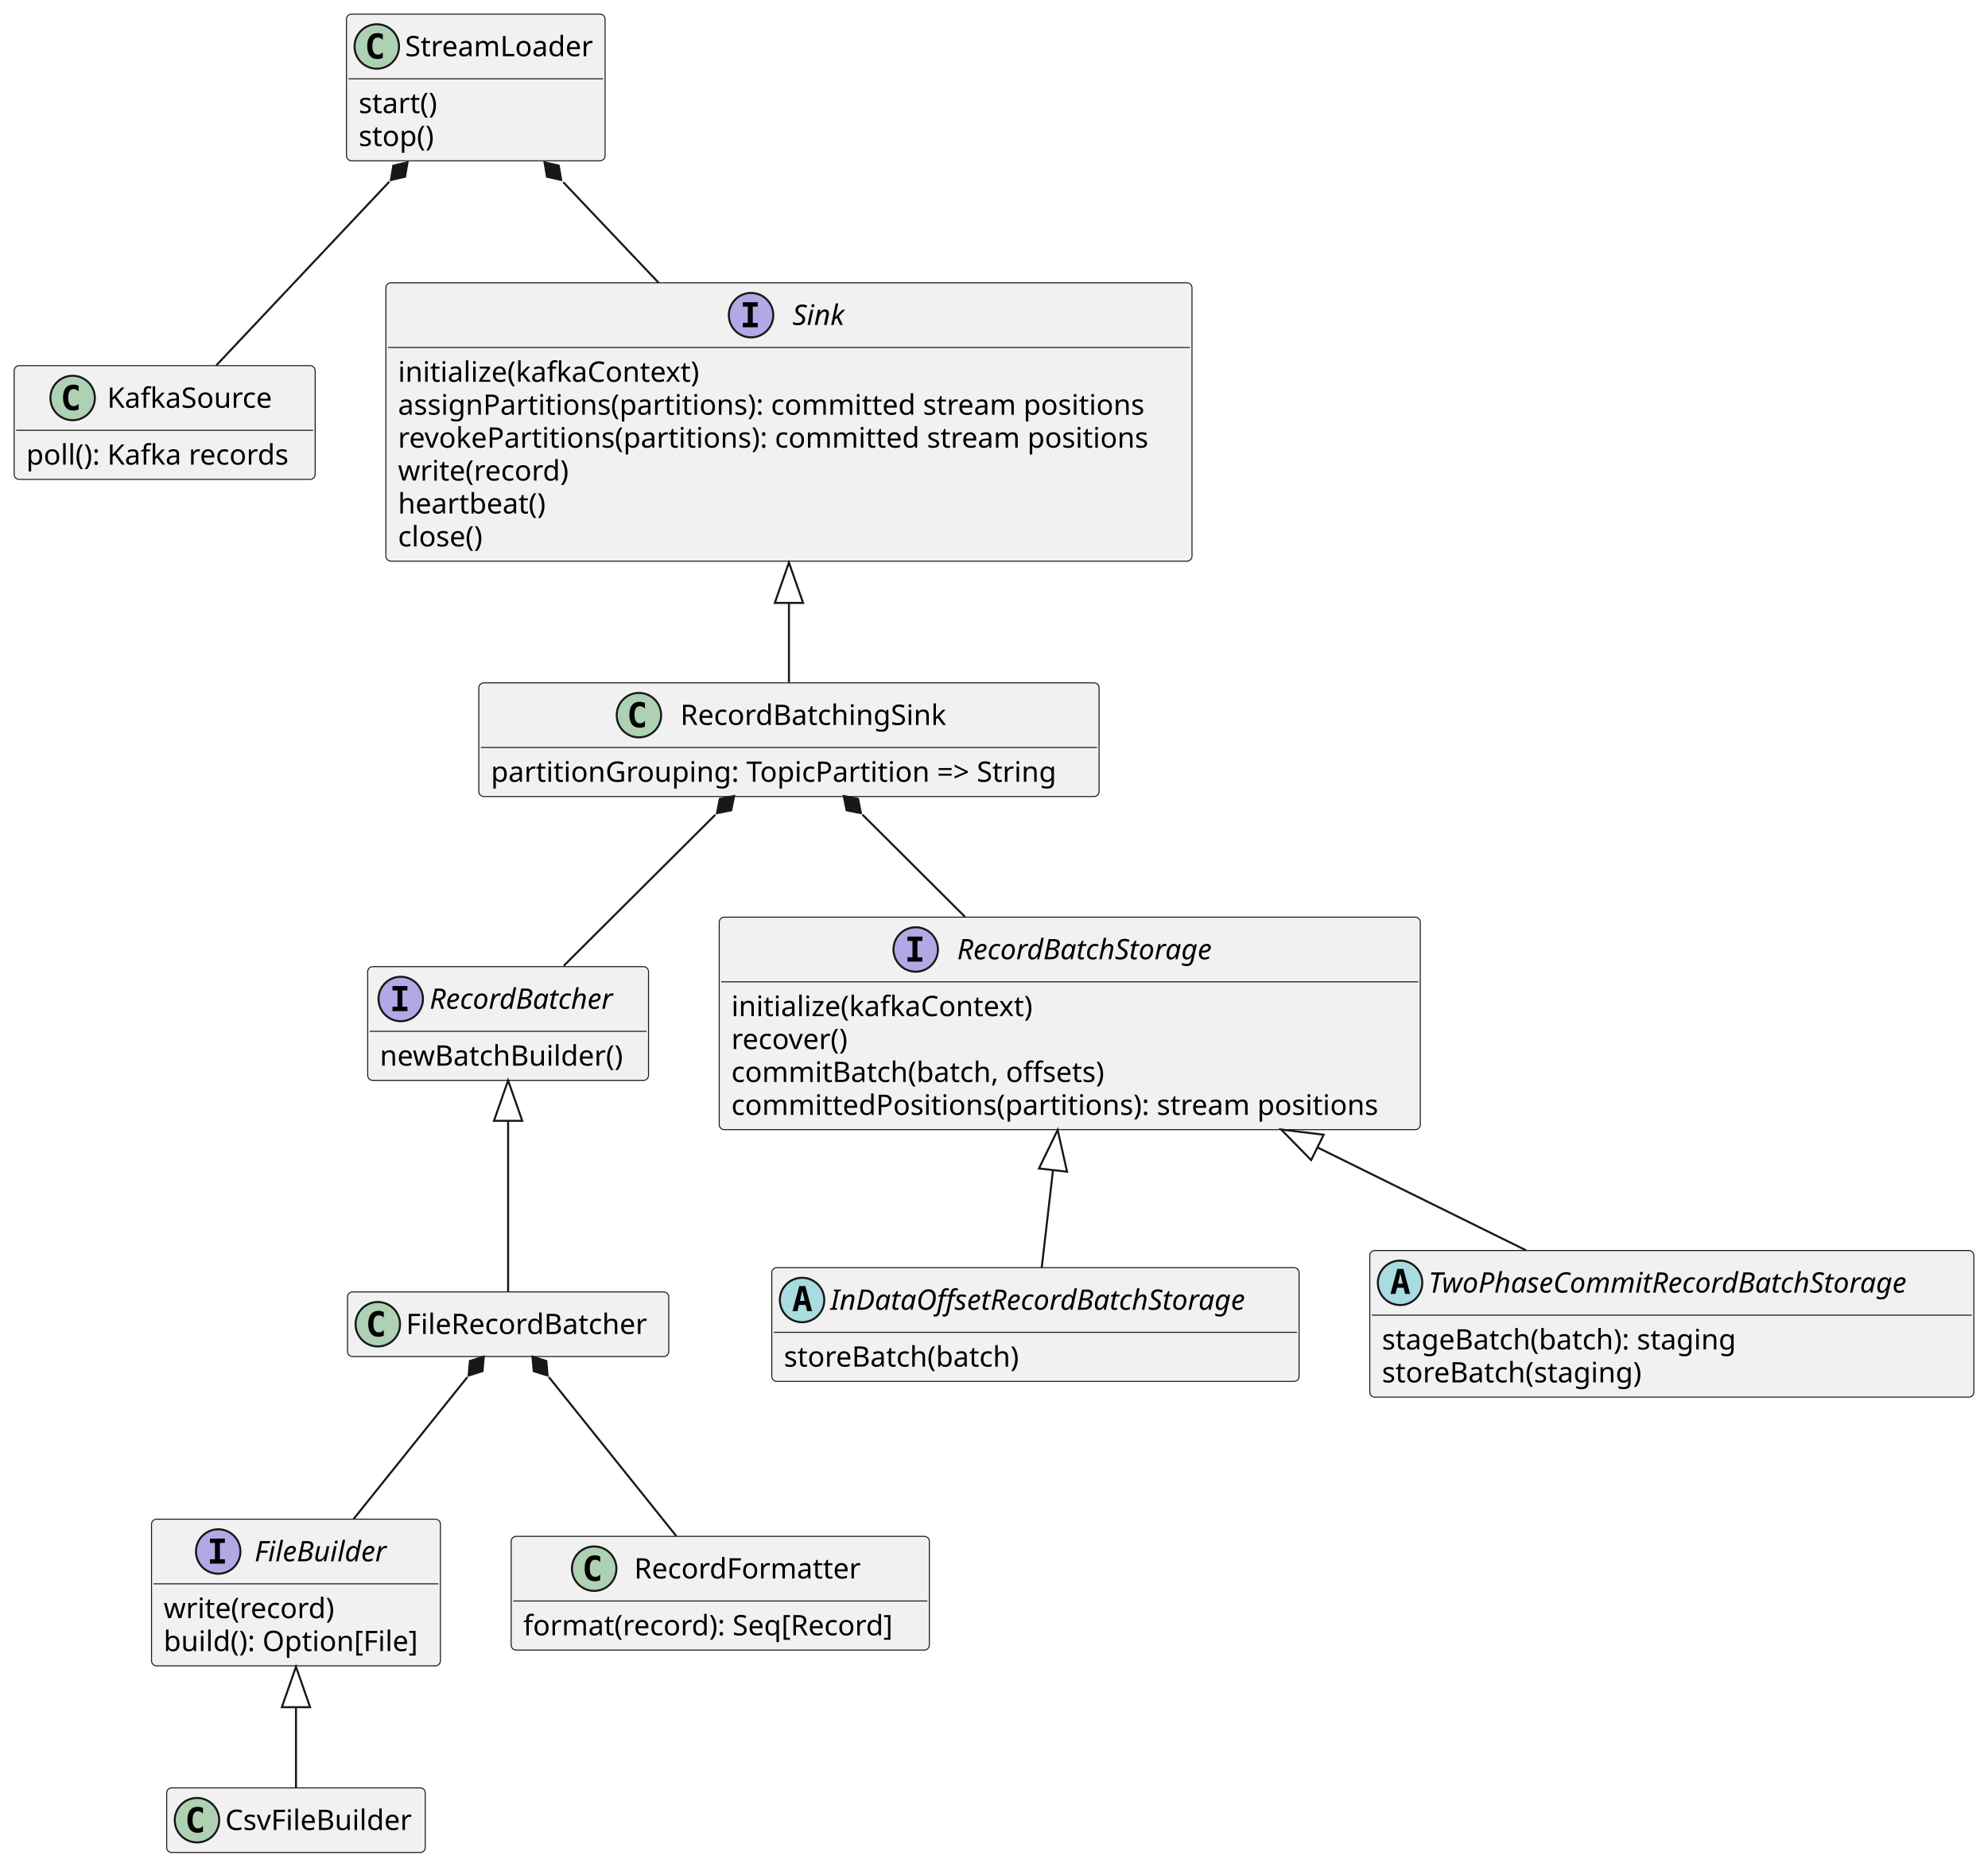
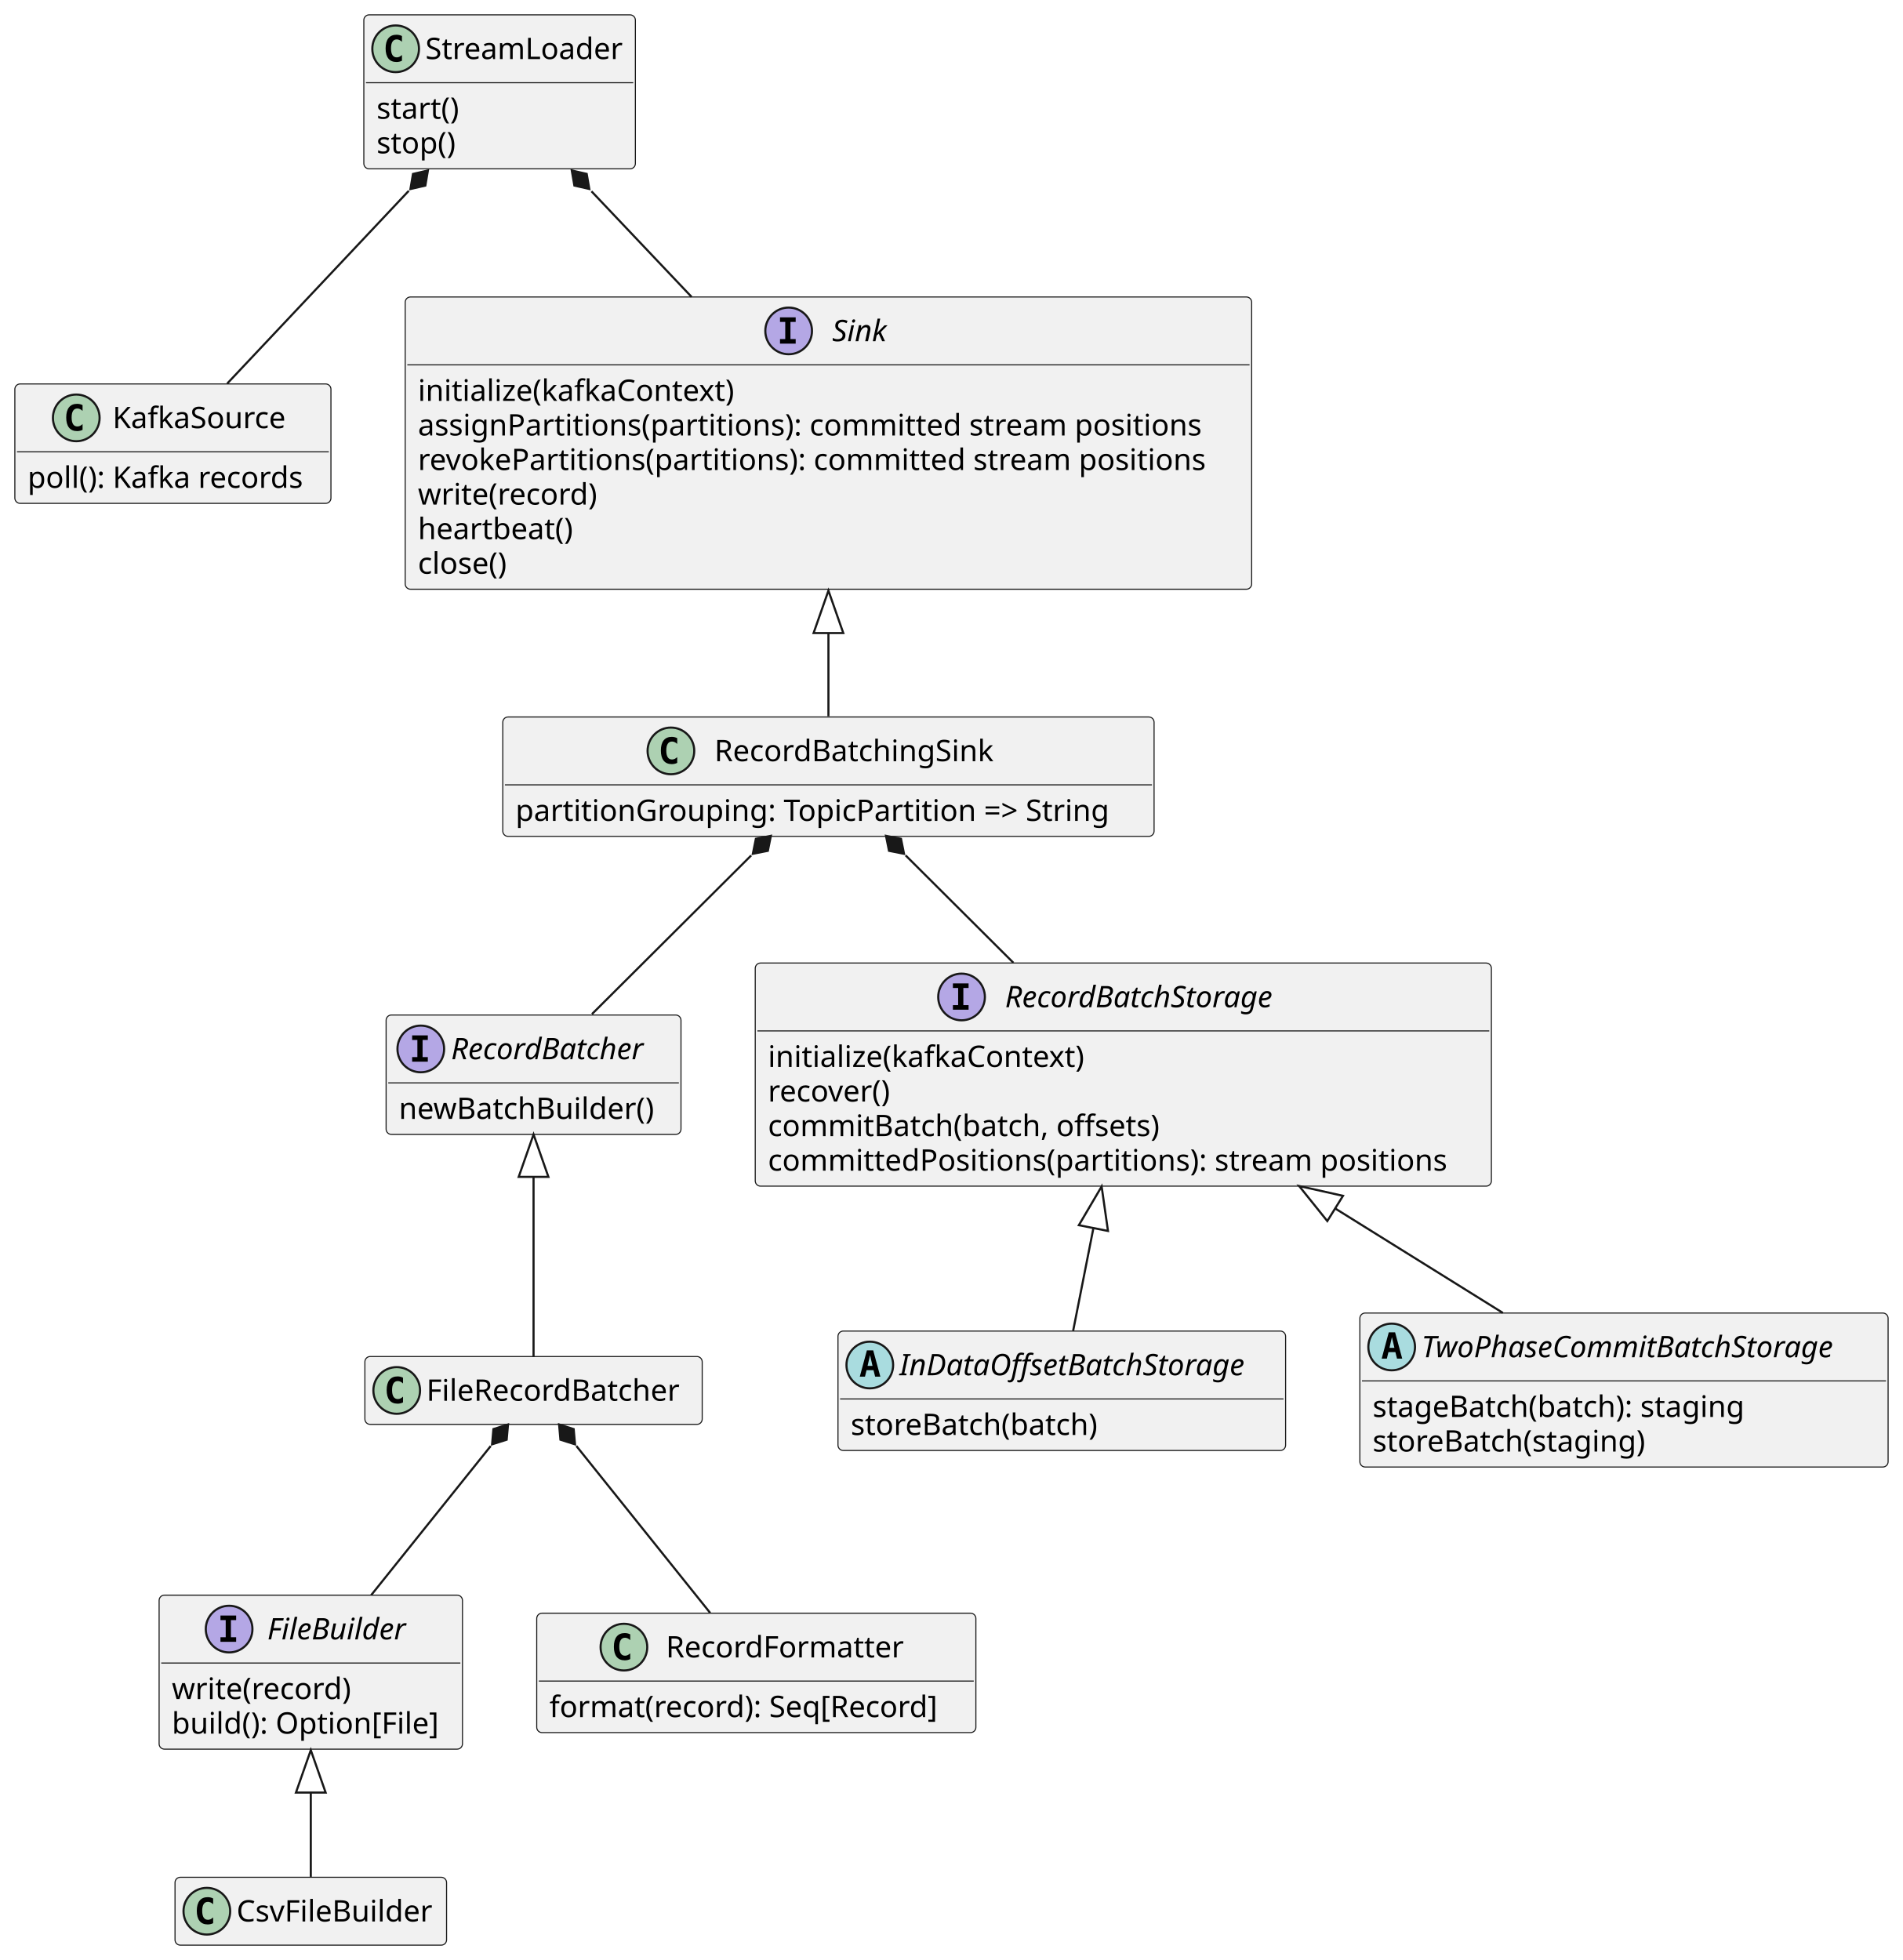
- <svg xmlns="http://www.w3.org/2000/svg" xmlns:xlink="http://www.w3.org/1999/xlink" contentStyleType="text/css" height="924px" preserveAspectRatio="none" style="width:984px;height:924px;" version="1.1" viewBox="0 0 984 924" width="984px" zoomAndPan="magnify">
+ <svg xmlns="http://www.w3.org/2000/svg" xmlns:xlink="http://www.w3.org/1999/xlink" contentStyleType="text/css" height="924px" preserveAspectRatio="none" style="width:897px;height:924px;" version="1.1" viewBox="0 0 897 924" width="897px" zoomAndPan="magnify">
  <defs />
  <g>
    <a href="../com/adform/streamloader/StreamLoader.html" target="_top" title="StreamLoader" xlink:actuate="onRequest" xlink:href="../com/adform/streamloader/StreamLoader.html" xlink:show="new" xlink:title="StreamLoader" xlink:type="simple">
      <g id="elem_StreamLoader">
        <rect codeLine="5" fill="#F1F1F1" height="72.594" id="StreamLoader" rx="2.5" ry="2.5" style="stroke:#181818;stroke-width:0.5;" width="128" x="171.5" y="7" />
        <ellipse cx="186.5" cy="23" fill="#ADD1B2" rx="11" ry="11" style="stroke:#181818;stroke-width:1.0;" />
        <path d="M189.469,28.641 Q188.891,28.938 188.25,29.078 Q187.609,29.234 186.906,29.234 Q184.406,29.234 183.078,27.594 Q181.766,25.938 181.766,22.812 Q181.766,19.688 183.078,18.031 Q184.406,16.375 186.906,16.375 Q187.609,16.375 188.25,16.531 Q188.906,16.688 189.469,16.984 L189.469,19.703 Q188.844,19.125 188.25,18.859 Q187.656,18.578 187.031,18.578 Q185.688,18.578 185,19.656 Q184.312,20.719 184.312,22.812 Q184.312,24.906 185,25.984 Q185.688,27.047 187.031,27.047 Q187.656,27.047 188.25,26.781 Q188.844,26.5 189.469,25.922 L189.469,28.641 Z " fill="#000000" />
        <text fill="#000000" font-family="sans-serif" font-size="14" lengthAdjust="spacing" textLength="96" x="200.5" y="27.847">StreamLoader</text>
        <line style="stroke:#181818;stroke-width:0.5;" x1="172.5" x2="298.5" y1="39" y2="39" />
        <text fill="#000000" font-family="sans-serif" font-size="14" lengthAdjust="spacing" textLength="41" x="177.5" y="55.995">start()</text>
        <text fill="#000000" font-family="sans-serif" font-size="14" lengthAdjust="spacing" textLength="41" x="177.5" y="72.292">stop()</text>
      </g>
    </a>
    <a href="../com/adform/streamloader/source/KafkaSource.html" target="_top" title="KafkaSource" xlink:actuate="onRequest" xlink:href="../com/adform/streamloader/source/KafkaSource.html" xlink:show="new" xlink:title="KafkaSource" xlink:type="simple">
      <g id="elem_KafkaSource">
        <rect codeLine="10" fill="#F1F1F1" height="56.297" id="KafkaSource" rx="2.5" ry="2.5" style="stroke:#181818;stroke-width:0.5;" width="149" x="7" y="181" />
        <ellipse cx="35.95" cy="197" fill="#ADD1B2" rx="11" ry="11" style="stroke:#181818;stroke-width:1.0;" />
        <path d="M38.919,202.641 Q38.341,202.938 37.7,203.078 Q37.059,203.234 36.356,203.234 Q33.856,203.234 32.528,201.594 Q31.216,199.938 31.216,196.812 Q31.216,193.688 32.528,192.031 Q33.856,190.375 36.356,190.375 Q37.059,190.375 37.7,190.531 Q38.356,190.688 38.919,190.984 L38.919,193.703 Q38.294,193.125 37.7,192.859 Q37.106,192.578 36.481,192.578 Q35.138,192.578 34.45,193.656 Q33.763,194.719 33.763,196.812 Q33.763,198.906 34.45,199.984 Q35.138,201.047 36.481,201.047 Q37.106,201.047 37.7,200.781 Q38.294,200.5 38.919,199.922 L38.919,202.641 Z " fill="#000000" />
        <text fill="#000000" font-family="sans-serif" font-size="14" lengthAdjust="spacing" textLength="86" x="53.05" y="201.847">KafkaSource</text>
        <line style="stroke:#181818;stroke-width:0.5;" x1="8" x2="155" y1="213" y2="213" />
        <text fill="#000000" font-family="sans-serif" font-size="14" lengthAdjust="spacing" textLength="137" x="13" y="229.995">poll(): Kafka records</text>
      </g>
    </a>
    <a href="../com/adform/streamloader/sink/Sink.html" target="_top" title="Sink" xlink:actuate="onRequest" xlink:href="../com/adform/streamloader/sink/Sink.html" xlink:show="new" xlink:title="Sink" xlink:type="simple">
      <g id="elem_Sink">
        <rect codeLine="17" fill="#F1F1F1" height="137.781" id="Sink" rx="2.5" ry="2.5" style="stroke:#181818;stroke-width:0.5;" width="399" x="191" y="140" />
        <ellipse cx="371.75" cy="156" fill="#B4A7E5" rx="11" ry="11" style="stroke:#181818;stroke-width:1.0;" />
        <path d="M367.672,151.766 L367.672,149.609 L375.062,149.609 L375.062,151.766 L372.594,151.766 L372.594,159.844 L375.062,159.844 L375.062,162 L367.672,162 L367.672,159.844 L370.141,159.844 L370.141,151.766 L367.672,151.766 Z " fill="#000000" />
        <text fill="#000000" font-family="sans-serif" font-size="14" font-style="italic" lengthAdjust="spacing" textLength="29" x="392.25" y="160.847">Sink</text>
        <line style="stroke:#181818;stroke-width:0.5;" x1="192" x2="589" y1="172" y2="172" />
        <text fill="#000000" font-family="sans-serif" font-size="14" lengthAdjust="spacing" textLength="154" x="197" y="188.995">initialize(kafkaContext)</text>
        <text fill="#000000" font-family="sans-serif" font-size="14" lengthAdjust="spacing" textLength="385" x="197" y="205.292">assignPartitions(partitions): committed stream positions</text>
        <text fill="#000000" font-family="sans-serif" font-size="14" lengthAdjust="spacing" textLength="387" x="197" y="221.589">revokePartitions(partitions): committed stream positions</text>
        <text fill="#000000" font-family="sans-serif" font-size="14" lengthAdjust="spacing" textLength="88" x="197" y="237.886">write(record)</text>
        <text fill="#000000" font-family="sans-serif" font-size="14" lengthAdjust="spacing" textLength="77" x="197" y="254.183">heartbeat()</text>
        <text fill="#000000" font-family="sans-serif" font-size="14" lengthAdjust="spacing" textLength="47" x="197" y="270.479">close()</text>
      </g>
    </a>
    <a href="../com/adform/streamloader/sink/batch/RecordBatchingSink.html" target="_top" title="RecordBatchingSink" xlink:actuate="onRequest" xlink:href="../com/adform/streamloader/sink/batch/RecordBatchingSink.html" xlink:show="new" xlink:title="RecordBatchingSink" xlink:type="simple">
      <g id="elem_RecordBatchingSink">
        <rect codeLine="28" fill="#F1F1F1" height="56.297" id="RecordBatchingSink" rx="2.5" ry="2.5" style="stroke:#181818;stroke-width:0.5;" width="307" x="237" y="338" />
        <ellipse cx="316.25" cy="354" fill="#ADD1B2" rx="11" ry="11" style="stroke:#181818;stroke-width:1.0;" />
        <path d="M319.219,359.641 Q318.641,359.938 318,360.078 Q317.359,360.234 316.656,360.234 Q314.156,360.234 312.828,358.594 Q311.516,356.938 311.516,353.812 Q311.516,350.688 312.828,349.031 Q314.156,347.375 316.656,347.375 Q317.359,347.375 318,347.531 Q318.656,347.688 319.219,347.984 L319.219,350.703 Q318.594,350.125 318,349.859 Q317.406,349.578 316.781,349.578 Q315.438,349.578 314.75,350.656 Q314.062,351.719 314.062,353.812 Q314.062,355.906 314.75,356.984 Q315.438,358.047 316.781,358.047 Q317.406,358.047 318,357.781 Q318.594,357.5 319.219,356.922 L319.219,359.641 Z " fill="#000000" />
        <text fill="#000000" font-family="sans-serif" font-size="14" lengthAdjust="spacing" textLength="140" x="336.75" y="358.847">RecordBatchingSink</text>
        <line style="stroke:#181818;stroke-width:0.5;" x1="238" x2="543" y1="370" y2="370" />
        <text fill="#000000" font-family="sans-serif" font-size="14" lengthAdjust="spacing" textLength="295" x="243" y="386.995">partitionGrouping: TopicPartition =&gt; String</text>
      </g>
    </a>
    <a href="../com/adform/streamloader/sink/batch/RecordBatcher.html" target="_top" title="RecordBatcher" xlink:actuate="onRequest" xlink:href="../com/adform/streamloader/sink/batch/RecordBatcher.html" xlink:show="new" xlink:title="RecordBatcher" xlink:type="simple">
      <g id="elem_RecordBatcher">
        <rect codeLine="32" fill="#F1F1F1" height="56.297" id="RecordBatcher" rx="2.5" ry="2.5" style="stroke:#181818;stroke-width:0.5;" width="139" x="182" y="478.5" />
        <ellipse cx="198.35" cy="494.5" fill="#B4A7E5" rx="11" ry="11" style="stroke:#181818;stroke-width:1.0;" />
        <path d="M194.272,490.266 L194.272,488.109 L201.662,488.109 L201.662,490.266 L199.194,490.266 L199.194,498.344 L201.662,498.344 L201.662,500.5 L194.272,500.5 L194.272,498.344 L196.741,498.344 L196.741,490.266 L194.272,490.266 Z " fill="#000000" />
        <text fill="#000000" font-family="sans-serif" font-size="14" font-style="italic" lengthAdjust="spacing" textLength="104" x="212.65" y="499.347">RecordBatcher</text>
        <line style="stroke:#181818;stroke-width:0.5;" x1="183" x2="320" y1="510.5" y2="510.5" />
        <text fill="#000000" font-family="sans-serif" font-size="14" lengthAdjust="spacing" textLength="127" x="188" y="527.495">newBatchBuilder()</text>
      </g>
    </a>
    <a href="../com/adform/streamloader/sink/batch/storage/RecordBatchStorage.html" target="_top" title="RecordBatchStorage" xlink:actuate="onRequest" xlink:href="../com/adform/streamloader/sink/batch/storage/RecordBatchStorage.html" xlink:show="new" xlink:title="RecordBatchStorage" xlink:type="simple">
      <g id="elem_RecordBatchStorage">
        <rect codeLine="36" fill="#F1F1F1" height="105.188" id="RecordBatchStorage" rx="2.5" ry="2.5" style="stroke:#181818;stroke-width:0.5;" width="347" x="356" y="454" />
        <ellipse cx="453.25" cy="470" fill="#B4A7E5" rx="11" ry="11" style="stroke:#181818;stroke-width:1.0;" />
        <path d="M449.172,465.766 L449.172,463.609 L456.562,463.609 L456.562,465.766 L454.094,465.766 L454.094,473.844 L456.562,473.844 L456.562,476 L449.172,476 L449.172,473.844 L451.641,473.844 L451.641,465.766 L449.172,465.766 Z " fill="#000000" />
        <text fill="#000000" font-family="sans-serif" font-size="14" font-style="italic" lengthAdjust="spacing" textLength="144" x="473.75" y="474.847">RecordBatchStorage</text>
        <line style="stroke:#181818;stroke-width:0.5;" x1="357" x2="702" y1="486" y2="486" />
        <text fill="#000000" font-family="sans-serif" font-size="14" lengthAdjust="spacing" textLength="154" x="362" y="502.995">initialize(kafkaContext)</text>
        <text fill="#000000" font-family="sans-serif" font-size="14" lengthAdjust="spacing" textLength="62" x="362" y="519.292">recover()</text>
        <text fill="#000000" font-family="sans-serif" font-size="14" lengthAdjust="spacing" textLength="195" x="362" y="535.589">commitBatch(batch, offsets)</text>
        <text fill="#000000" font-family="sans-serif" font-size="14" lengthAdjust="spacing" textLength="335" x="362" y="551.886">committedPositions(partitions): stream positions</text>
      </g>
    </a>
-     <a href="../com/adform/streamloader/sink/batch/storage/InDataOffsetRecordBatchStorage.html" target="_top" title="InDataOffsetRecordBatchStorage" xlink:actuate="onRequest" xlink:href="../com/adform/streamloader/sink/batch/storage/InDataOffsetRecordBatchStorage.html" xlink:show="new" xlink:title="InDataOffsetRecordBatchStorage" xlink:type="simple">
-       <g id="elem_InDataOffsetRecordBatchStorage">
-         <rect codeLine="49" fill="#F1F1F1" height="56.297" id="InDataOffsetRecordBatchStorage" rx="2.5" ry="2.5" style="stroke:#181818;stroke-width:0.5;" width="261" x="382" y="627.5" />
-         <ellipse cx="397" cy="643.5" fill="#A9DCDF" rx="11" ry="11" style="stroke:#181818;stroke-width:1.0;" />
-         <path d="M397.109,638.844 L395.953,643.922 L398.281,643.922 L397.109,638.844 Z M395.625,636.609 L398.609,636.609 L401.969,649 L399.516,649 L398.75,645.938 L395.469,645.938 L394.719,649 L392.281,649 L395.625,636.609 Z " fill="#000000" />
-         <text fill="#000000" font-family="sans-serif" font-size="14" font-style="italic" lengthAdjust="spacing" textLength="229" x="411" y="648.347">InDataOffsetRecordBatchStorage</text>
-         <line style="stroke:#181818;stroke-width:0.5;" x1="383" x2="642" y1="659.5" y2="659.5" />
-         <text fill="#000000" font-family="sans-serif" font-size="14" lengthAdjust="spacing" textLength="125" x="388" y="676.495">storeBatch(batch)</text>
+     <a href="../com/adform/streamloader/sink/batch/storage/InDataOffsetBatchStorage.html" target="_top" title="InDataOffsetBatchStorage" xlink:actuate="onRequest" xlink:href="../com/adform/streamloader/sink/batch/storage/InDataOffsetBatchStorage.html" xlink:show="new" xlink:title="InDataOffsetBatchStorage" xlink:type="simple">
+       <g id="elem_InDataOffsetBatchStorage">
+         <rect codeLine="49" fill="#F1F1F1" height="56.297" id="InDataOffsetBatchStorage" rx="2.5" ry="2.5" style="stroke:#181818;stroke-width:0.5;" width="211" x="395" y="627.5" />
+         <ellipse cx="410" cy="643.5" fill="#A9DCDF" rx="11" ry="11" style="stroke:#181818;stroke-width:1.0;" />
+         <path d="M410.109,638.844 L408.953,643.922 L411.281,643.922 L410.109,638.844 Z M408.625,636.609 L411.609,636.609 L414.969,649 L412.516,649 L411.75,645.938 L408.469,645.938 L407.719,649 L405.281,649 L408.625,636.609 Z " fill="#000000" />
+         <text fill="#000000" font-family="sans-serif" font-size="14" font-style="italic" lengthAdjust="spacing" textLength="179" x="424" y="648.347">InDataOffsetBatchStorage</text>
+         <line style="stroke:#181818;stroke-width:0.5;" x1="396" x2="605" y1="659.5" y2="659.5" />
+         <text fill="#000000" font-family="sans-serif" font-size="14" lengthAdjust="spacing" textLength="125" x="401" y="676.495">storeBatch(batch)</text>
      </g>
    </a>
-     <a href="../com/adform/streamloader/sink/batch/storage/TwoPhaseCommitRecordBatchStorage.html" target="_top" title="TwoPhaseCommitRecordBatchStorage" xlink:actuate="onRequest" xlink:href="../com/adform/streamloader/sink/batch/storage/TwoPhaseCommitRecordBatchStorage.html" xlink:show="new" xlink:title="TwoPhaseCommitRecordBatchStorage" xlink:type="simple">
-       <g id="elem_TwoPhaseCommitRecordBatchStorage">
-         <rect codeLine="53" fill="#F1F1F1" height="72.594" id="TwoPhaseCommitRecordBatchStorage" rx="2.5" ry="2.5" style="stroke:#181818;stroke-width:0.5;" width="299" x="678" y="619" />
-         <ellipse cx="693" cy="635" fill="#A9DCDF" rx="11" ry="11" style="stroke:#181818;stroke-width:1.0;" />
-         <path d="M693.109,630.344 L691.953,635.422 L694.281,635.422 L693.109,630.344 Z M691.625,628.109 L694.609,628.109 L697.969,640.5 L695.516,640.5 L694.75,637.438 L691.469,637.438 L690.719,640.5 L688.281,640.5 L691.625,628.109 Z " fill="#000000" />
-         <text fill="#000000" font-family="sans-serif" font-size="14" font-style="italic" lengthAdjust="spacing" textLength="267" x="707" y="639.847">TwoPhaseCommitRecordBatchStorage</text>
-         <line style="stroke:#181818;stroke-width:0.5;" x1="679" x2="976" y1="651" y2="651" />
-         <text fill="#000000" font-family="sans-serif" font-size="14" lengthAdjust="spacing" textLength="188" x="684" y="667.995">stageBatch(batch): staging</text>
-         <text fill="#000000" font-family="sans-serif" font-size="14" lengthAdjust="spacing" textLength="137" x="684" y="684.292">storeBatch(staging)</text>
+     <a href="../com/adform/streamloader/sink/batch/storage/TwoPhaseCommitBatchStorage.html" target="_top" title="TwoPhaseCommitBatchStorage" xlink:actuate="onRequest" xlink:href="../com/adform/streamloader/sink/batch/storage/TwoPhaseCommitBatchStorage.html" xlink:show="new" xlink:title="TwoPhaseCommitBatchStorage" xlink:type="simple">
+       <g id="elem_TwoPhaseCommitBatchStorage">
+         <rect codeLine="53" fill="#F1F1F1" height="72.594" id="TwoPhaseCommitBatchStorage" rx="2.5" ry="2.5" style="stroke:#181818;stroke-width:0.5;" width="249" x="641" y="619" />
+         <ellipse cx="656" cy="635" fill="#A9DCDF" rx="11" ry="11" style="stroke:#181818;stroke-width:1.0;" />
+         <path d="M656.109,630.344 L654.953,635.422 L657.281,635.422 L656.109,630.344 Z M654.625,628.109 L657.609,628.109 L660.969,640.5 L658.516,640.5 L657.75,637.438 L654.469,637.438 L653.719,640.5 L651.281,640.5 L654.625,628.109 Z " fill="#000000" />
+         <text fill="#000000" font-family="sans-serif" font-size="14" font-style="italic" lengthAdjust="spacing" textLength="217" x="670" y="639.847">TwoPhaseCommitBatchStorage</text>
+         <line style="stroke:#181818;stroke-width:0.5;" x1="642" x2="889" y1="651" y2="651" />
+         <text fill="#000000" font-family="sans-serif" font-size="14" lengthAdjust="spacing" textLength="188" x="647" y="667.995">stageBatch(batch): staging</text>
+         <text fill="#000000" font-family="sans-serif" font-size="14" lengthAdjust="spacing" textLength="137" x="647" y="684.292">storeBatch(staging)</text>
      </g>
    </a>
    <a href="../com/adform/streamloader/sink/file/FileRecordBatcher.html" target="_top" title="FileRecordBatcher" xlink:actuate="onRequest" xlink:href="../com/adform/streamloader/sink/file/FileRecordBatcher.html" xlink:show="new" xlink:title="FileRecordBatcher" xlink:type="simple">
      <g id="elem_FileRecordBatcher">
        <rect codeLine="58" fill="#F1F1F1" height="32" id="FileRecordBatcher" rx="2.5" ry="2.5" style="stroke:#181818;stroke-width:0.5;" width="159" x="172" y="639.5" />
        <ellipse cx="187" cy="655.5" fill="#ADD1B2" rx="11" ry="11" style="stroke:#181818;stroke-width:1.0;" />
        <path d="M189.969,661.141 Q189.391,661.438 188.75,661.578 Q188.109,661.734 187.406,661.734 Q184.906,661.734 183.578,660.094 Q182.266,658.438 182.266,655.312 Q182.266,652.188 183.578,650.531 Q184.906,648.875 187.406,648.875 Q188.109,648.875 188.75,649.031 Q189.406,649.188 189.969,649.484 L189.969,652.203 Q189.344,651.625 188.75,651.359 Q188.156,651.078 187.531,651.078 Q186.188,651.078 185.5,652.156 Q184.812,653.219 184.812,655.312 Q184.812,657.406 185.5,658.484 Q186.188,659.547 187.531,659.547 Q188.156,659.547 188.75,659.281 Q189.344,659 189.969,658.422 L189.969,661.141 Z " fill="#000000" />
        <text fill="#000000" font-family="sans-serif" font-size="14" lengthAdjust="spacing" textLength="127" x="201" y="660.347">FileRecordBatcher</text>
      </g>
    </a>
    <a href="../com/adform/streamloader/sink/file/FileBuilder.html" target="_top" title="FileBuilder" xlink:actuate="onRequest" xlink:href="../com/adform/streamloader/sink/file/FileBuilder.html" xlink:show="new" xlink:title="FileBuilder" xlink:type="simple">
      <g id="elem_FileBuilder">
        <rect codeLine="63" fill="#F1F1F1" height="72.594" id="FileBuilder" rx="2.5" ry="2.5" style="stroke:#181818;stroke-width:0.5;" width="143" x="75" y="752" />
        <ellipse cx="108" cy="768" fill="#B4A7E5" rx="11" ry="11" style="stroke:#181818;stroke-width:1.0;" />
        <path d="M103.922,763.766 L103.922,761.609 L111.312,761.609 L111.312,763.766 L108.844,763.766 L108.844,771.844 L111.312,771.844 L111.312,774 L103.922,774 L103.922,771.844 L106.391,771.844 L106.391,763.766 L103.922,763.766 Z " fill="#000000" />
        <text fill="#000000" font-family="sans-serif" font-size="14" font-style="italic" lengthAdjust="spacing" textLength="71" x="126" y="772.847">FileBuilder</text>
        <line style="stroke:#181818;stroke-width:0.5;" x1="76" x2="217" y1="784" y2="784" />
        <text fill="#000000" font-family="sans-serif" font-size="14" lengthAdjust="spacing" textLength="88" x="81" y="800.995">write(record)</text>
        <text fill="#000000" font-family="sans-serif" font-size="14" lengthAdjust="spacing" textLength="131" x="81" y="817.292">build(): Option[File]</text>
      </g>
    </a>
    <a href="../com/adform/streamloader/sink/encoding/csv/CsvFileBuilder.html" target="_top" title="CsvFileBuilder" xlink:actuate="onRequest" xlink:href="../com/adform/streamloader/sink/encoding/csv/CsvFileBuilder.html" xlink:show="new" xlink:title="CsvFileBuilder" xlink:type="simple">
      <g id="elem_CsvFileBuilder">
        <rect codeLine="68" fill="#F1F1F1" height="32" id="CsvFileBuilder" rx="2.5" ry="2.5" style="stroke:#181818;stroke-width:0.5;" width="128" x="82.5" y="885" />
        <ellipse cx="97.5" cy="901" fill="#ADD1B2" rx="11" ry="11" style="stroke:#181818;stroke-width:1.0;" />
        <path d="M100.469,906.641 Q99.891,906.938 99.25,907.078 Q98.609,907.234 97.906,907.234 Q95.406,907.234 94.078,905.594 Q92.766,903.938 92.766,900.812 Q92.766,897.688 94.078,896.031 Q95.406,894.375 97.906,894.375 Q98.609,894.375 99.25,894.531 Q99.906,894.688 100.469,894.984 L100.469,897.703 Q99.844,897.125 99.25,896.859 Q98.656,896.578 98.031,896.578 Q96.688,896.578 96,897.656 Q95.312,898.719 95.312,900.812 Q95.312,902.906 96,903.984 Q96.688,905.047 98.031,905.047 Q98.656,905.047 99.25,904.781 Q99.844,904.5 100.469,903.922 L100.469,906.641 Z " fill="#000000" />
        <text fill="#000000" font-family="sans-serif" font-size="14" lengthAdjust="spacing" textLength="96" x="111.5" y="905.847">CsvFileBuilder</text>
      </g>
    </a>
    <a href="../com/adform/streamloader/sink/batch/RecordFormatter.html" target="_top" title="RecordFormatter" xlink:actuate="onRequest" xlink:href="../com/adform/streamloader/sink/batch/RecordFormatter.html" xlink:show="new" xlink:title="RecordFormatter" xlink:type="simple">
      <g id="elem_RecordFormatter">
        <rect codeLine="75" fill="#F1F1F1" height="56.297" id="RecordFormatter" rx="2.5" ry="2.5" style="stroke:#181818;stroke-width:0.5;" width="207" x="253" y="760.5" />
        <ellipse cx="294.1" cy="776.5" fill="#ADD1B2" rx="11" ry="11" style="stroke:#181818;stroke-width:1.0;" />
        <path d="M297.069,782.141 Q296.491,782.438 295.85,782.578 Q295.209,782.734 294.506,782.734 Q292.006,782.734 290.678,781.094 Q289.366,779.438 289.366,776.312 Q289.366,773.188 290.678,771.531 Q292.006,769.875 294.506,769.875 Q295.209,769.875 295.85,770.031 Q296.506,770.188 297.069,770.484 L297.069,773.203 Q296.444,772.625 295.85,772.359 Q295.256,772.078 294.631,772.078 Q293.288,772.078 292.6,773.156 Q291.913,774.219 291.913,776.312 Q291.913,778.406 292.6,779.484 Q293.288,780.547 294.631,780.547 Q295.256,780.547 295.85,780.281 Q296.444,780 297.069,779.422 L297.069,782.141 Z " fill="#000000" />
        <text fill="#000000" font-family="sans-serif" font-size="14" lengthAdjust="spacing" textLength="117" x="313.9" y="781.347">RecordFormatter</text>
        <line style="stroke:#181818;stroke-width:0.5;" x1="254" x2="459" y1="792.5" y2="792.5" />
        <text fill="#000000" font-family="sans-serif" font-size="14" lengthAdjust="spacing" textLength="195" x="259" y="809.495">format(record): Seq[Record]</text>
      </g>
    </a>
    <g id="link_StreamLoader_KafkaSource">
      <path codeLine="14" d="M192.68,89.96 C165.18,119.16 130.37,156.12 107.1,180.82 " fill="none" id="StreamLoader-backto-KafkaSource" style="stroke:#181818;stroke-width:1.0;" />
      <polygon fill="#181818" points="201.7,80.38,194.674,82.002,193.469,89.112,200.495,87.49,201.7,80.38" style="stroke:#181818;stroke-width:1.0;" />
    </g>
    <g id="link_StreamLoader_Sink">
      <path codeLine="15" d="M278.8,90.18 C293.42,105.6 310.07,123.16 325.97,139.94 " fill="none" id="StreamLoader-backto-Sink" style="stroke:#181818;stroke-width:1.0;" />
      <polygon fill="#181818" points="269.52,80.38,270.752,87.485,277.785,89.08,276.553,81.975,269.52,80.38" style="stroke:#181818;stroke-width:1.0;" />
    </g>
    <g id="link_Sink_RecordBatchingSink">
      <path codeLine="26" d="M390.5,298.61 C390.5,312.79 390.5,326.46 390.5,337.67 " fill="none" id="Sink-backto-RecordBatchingSink" style="stroke:#181818;stroke-width:1.0;" />
      <polygon fill="none" points="383.5,298.44,390.5,278.44,397.5,298.44,383.5,298.44" style="stroke:#181818;stroke-width:1.0;" />
    </g>
    <g id="link_RecordBatchingSink_RecordBatcher">
      <path codeLine="43" d="M354.08,403.29 C330.59,426.69 300.53,456.64 279.04,478.06 " fill="none" id="RecordBatchingSink-backto-RecordBatcher" style="stroke:#181818;stroke-width:1.0;" />
      <polygon fill="#181818" points="363.37,394.03,356.297,395.433,354.872,402.502,361.945,401.099,363.37,394.03" style="stroke:#181818;stroke-width:1.0;" />
    </g>
    <g id="link_RecordBatchingSink_RecordBatchStorage">
      <path codeLine="44" d="M426.88,403.25 C442.39,418.71 460.78,437.03 477.67,453.86 " fill="none" id="RecordBatchingSink-backto-RecordBatchStorage" style="stroke:#181818;stroke-width:1.0;" />
      <polygon fill="#181818" points="417.63,394.03,419.055,401.099,426.128,402.502,424.703,395.433,417.63,394.03" style="stroke:#181818;stroke-width:1.0;" />
    </g>
-     <g id="link_RecordBatchStorage_InDataOffsetRecordBatchStorage">
-       <path codeLine="46" d="M521.21,579.23 C519.22,596.42 517.21,613.75 515.63,627.43 " fill="none" id="RecordBatchStorage-backto-InDataOffsetRecordBatchStorage" style="stroke:#181818;stroke-width:1.0;" />
-       <polygon fill="none" points="514.26,578.39,523.51,559.33,528.16,580,514.26,578.39" style="stroke:#181818;stroke-width:1.0;" />
+     <g id="link_RecordBatchStorage_InDataOffsetBatchStorage">
+       <path codeLine="46" d="M515.35,579.23 C511.96,596.42 508.54,613.75 505.84,627.43 " fill="none" id="RecordBatchStorage-backto-InDataOffsetBatchStorage" style="stroke:#181818;stroke-width:1.0;" />
+       <polygon fill="none" points="508.54,577.59,519.28,559.33,522.27,580.3,508.54,577.59" style="stroke:#181818;stroke-width:1.0;" />
    </g>
-     <g id="link_RecordBatchStorage_TwoPhaseCommitRecordBatchStorage">
-       <path codeLine="47" d="M652.26,568.06 C687.34,585.36 724.42,603.65 755.39,618.93 " fill="none" id="RecordBatchStorage-backto-TwoPhaseCommitRecordBatchStorage" style="stroke:#181818;stroke-width:1.0;" />
-       <polygon fill="none" points="648.98,574.25,634.14,559.12,655.18,561.69,648.98,574.25" style="stroke:#181818;stroke-width:1.0;" />
+     <g id="link_RecordBatchStorage_TwoPhaseCommitBatchStorage">
+       <path codeLine="47" d="M629.4,569.73 C656.38,586.53 684.65,604.14 708.4,618.93 " fill="none" id="RecordBatchStorage-backto-TwoPhaseCommitBatchStorage" style="stroke:#181818;stroke-width:1.0;" />
+       <polygon fill="none" points="625.65,575.64,612.37,559.12,633.05,563.75,625.65,575.64" style="stroke:#181818;stroke-width:1.0;" />
    </g>
    <g id="link_RecordBatcher_FileRecordBatcher">
      <path codeLine="61" d="M251.5,555.11 C251.5,584.32 251.5,619.78 251.5,639.47 " fill="none" id="RecordBatcher-backto-FileRecordBatcher" style="stroke:#181818;stroke-width:1.0;" />
      <polygon fill="none" points="244.5,554.81,251.5,534.81,258.5,554.81,244.5,554.81" style="stroke:#181818;stroke-width:1.0;" />
    </g>
    <g id="link_FileBuilder_CsvFileBuilder">
      <path codeLine="70" d="M146.5,845.29 C146.5,859.86 146.5,874.39 146.5,884.81 " fill="none" id="FileBuilder-backto-CsvFileBuilder" style="stroke:#181818;stroke-width:1.0;" />
      <polygon fill="none" points="139.5,845.07,146.5,825.07,153.5,845.07,139.5,845.07" style="stroke:#181818;stroke-width:1.0;" />
    </g>
    <g id="link_FileRecordBatcher_FileBuilder">
      <path codeLine="72" d="M231.32,681.68 C215.32,701.63 192.79,729.75 174.96,751.99 " fill="none" id="FileRecordBatcher-backto-FileBuilder" style="stroke:#181818;stroke-width:1.0;" />
      <polygon fill="#181818" points="239.46,671.53,232.587,673.711,231.956,680.894,238.829,678.713,239.46,671.53" style="stroke:#181818;stroke-width:1.0;" />
    </g>
    <g id="link_FileRecordBatcher_RecordFormatter">
      <path codeLine="73" d="M271.68,681.67 C289.76,704.24 316.22,737.24 334.76,760.38 " fill="none" id="FileRecordBatcher-backto-RecordFormatter" style="stroke:#181818;stroke-width:1.0;" />
      <polygon fill="#181818" points="263.54,671.53,264.171,678.713,271.044,680.894,270.413,673.711,263.54,671.53" style="stroke:#181818;stroke-width:1.0;" />
    </g>
  </g>
</svg>
